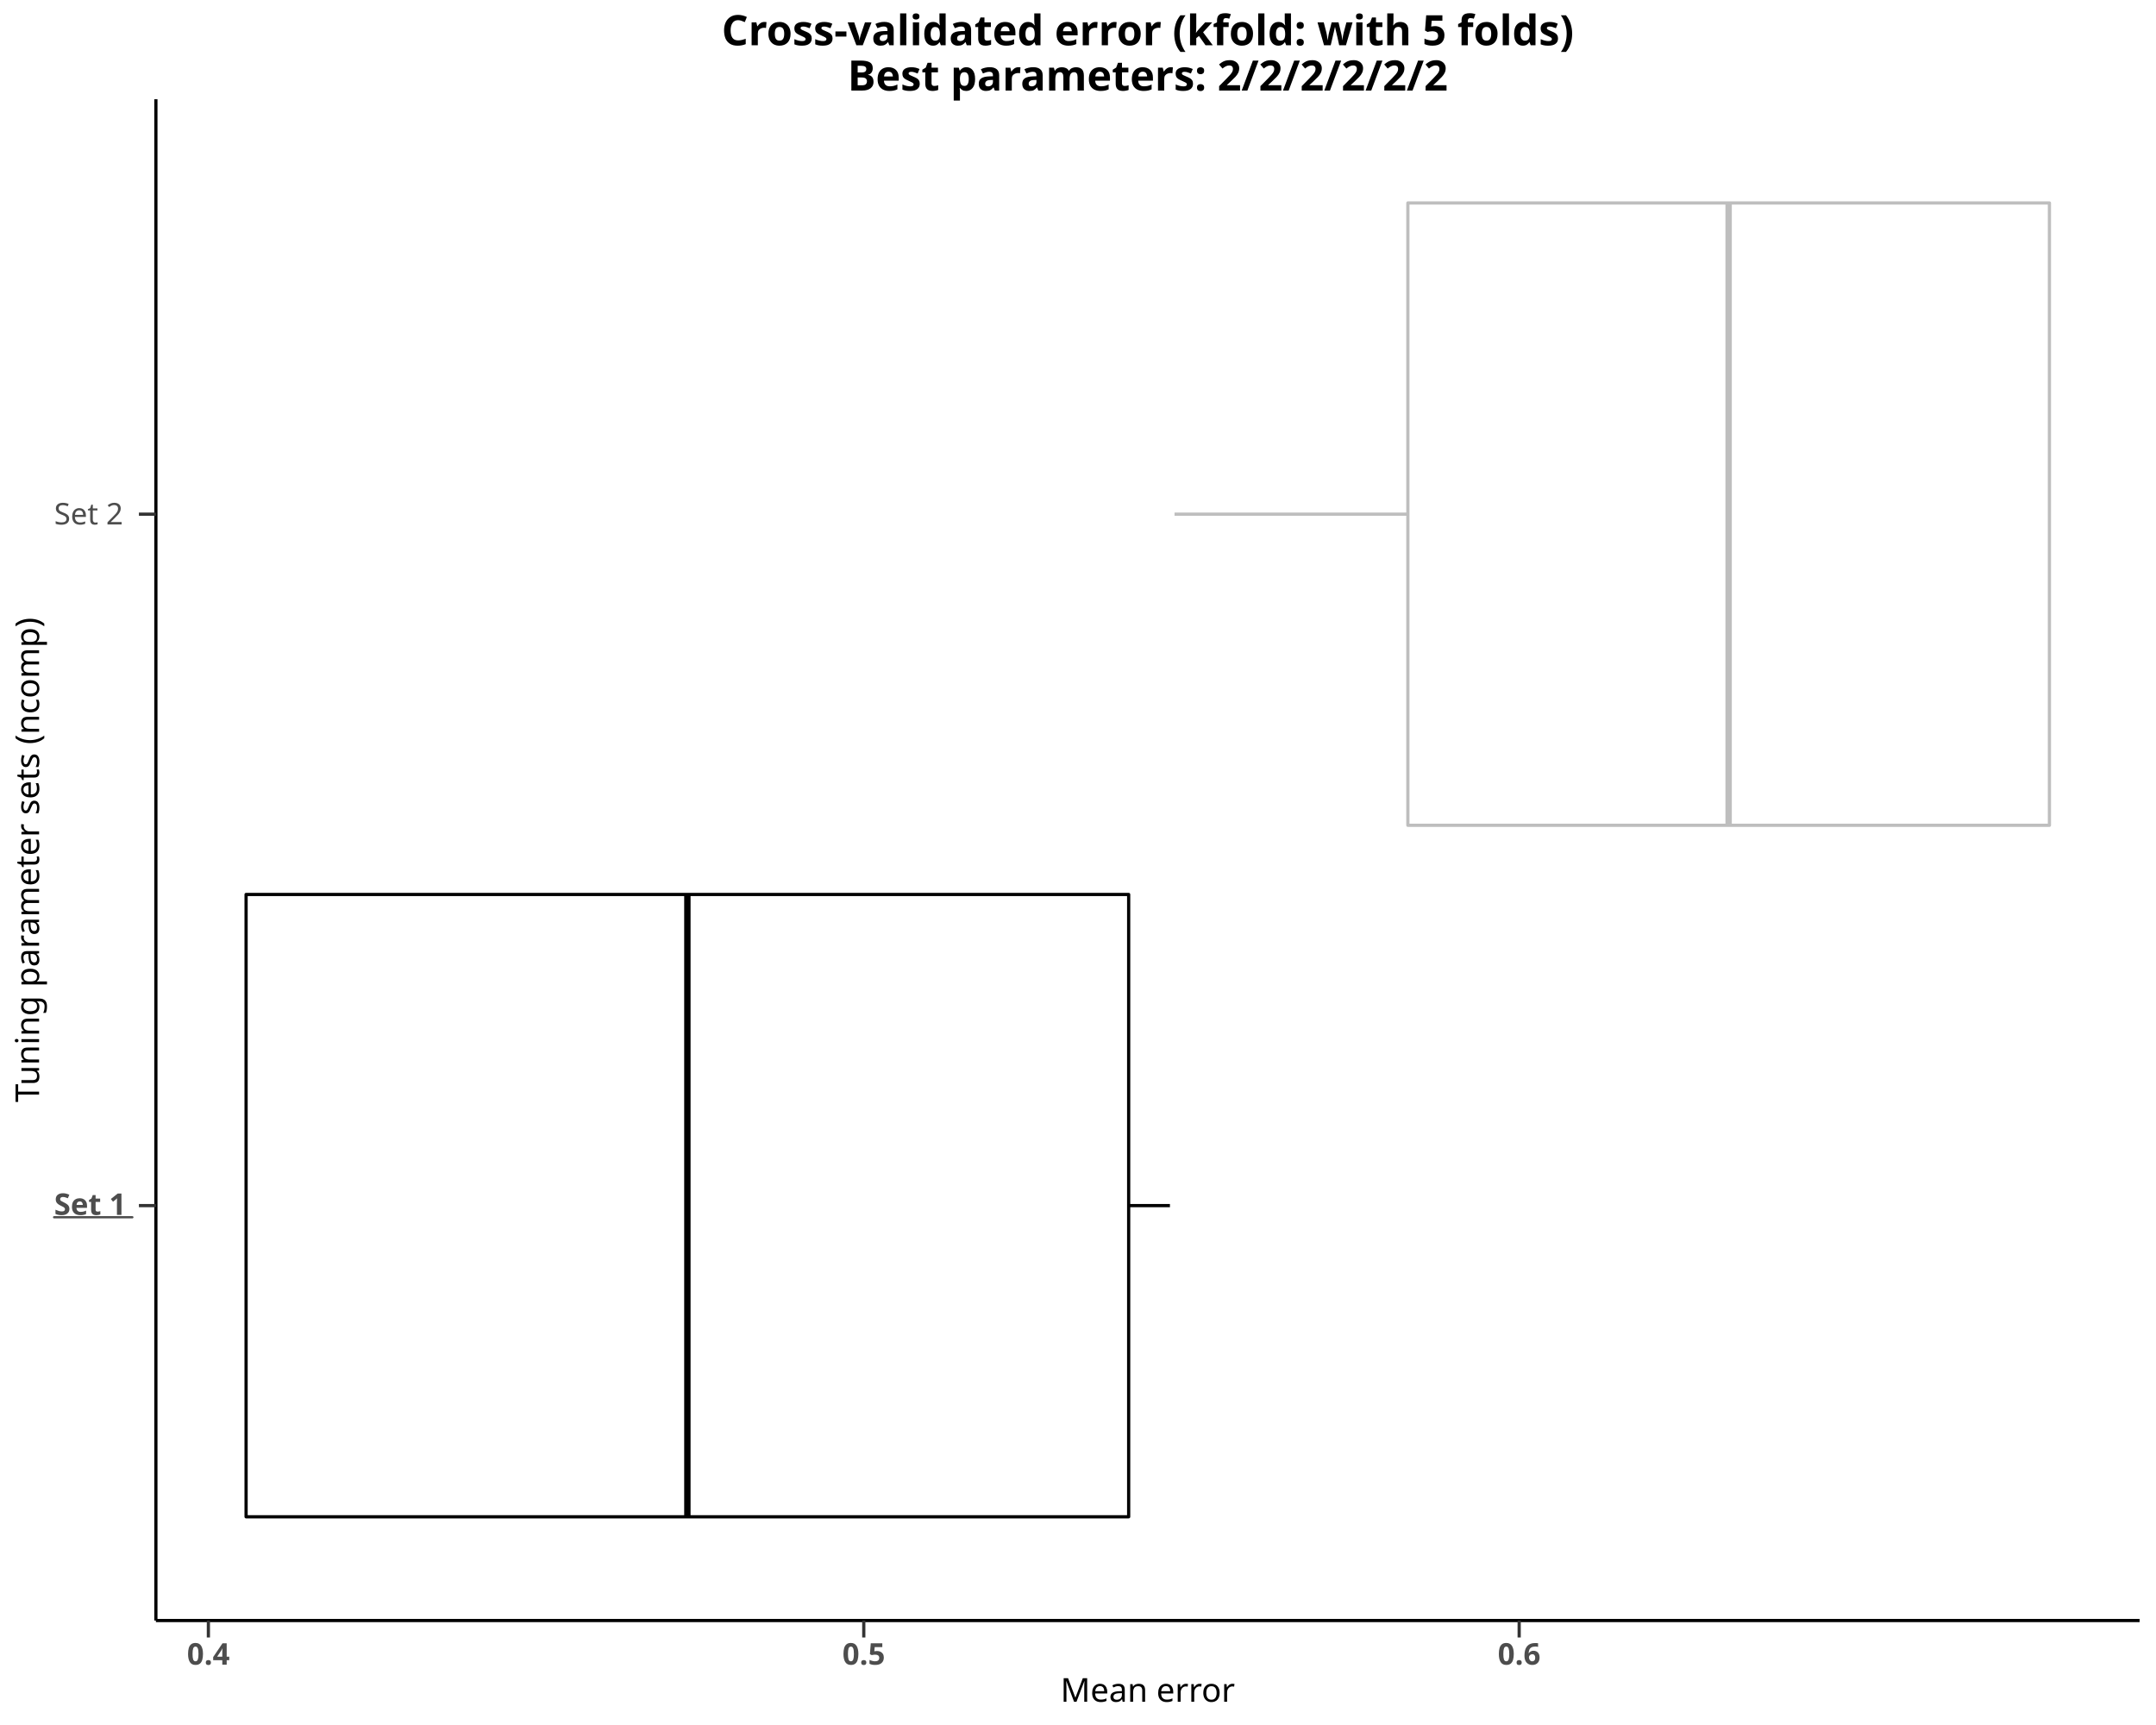
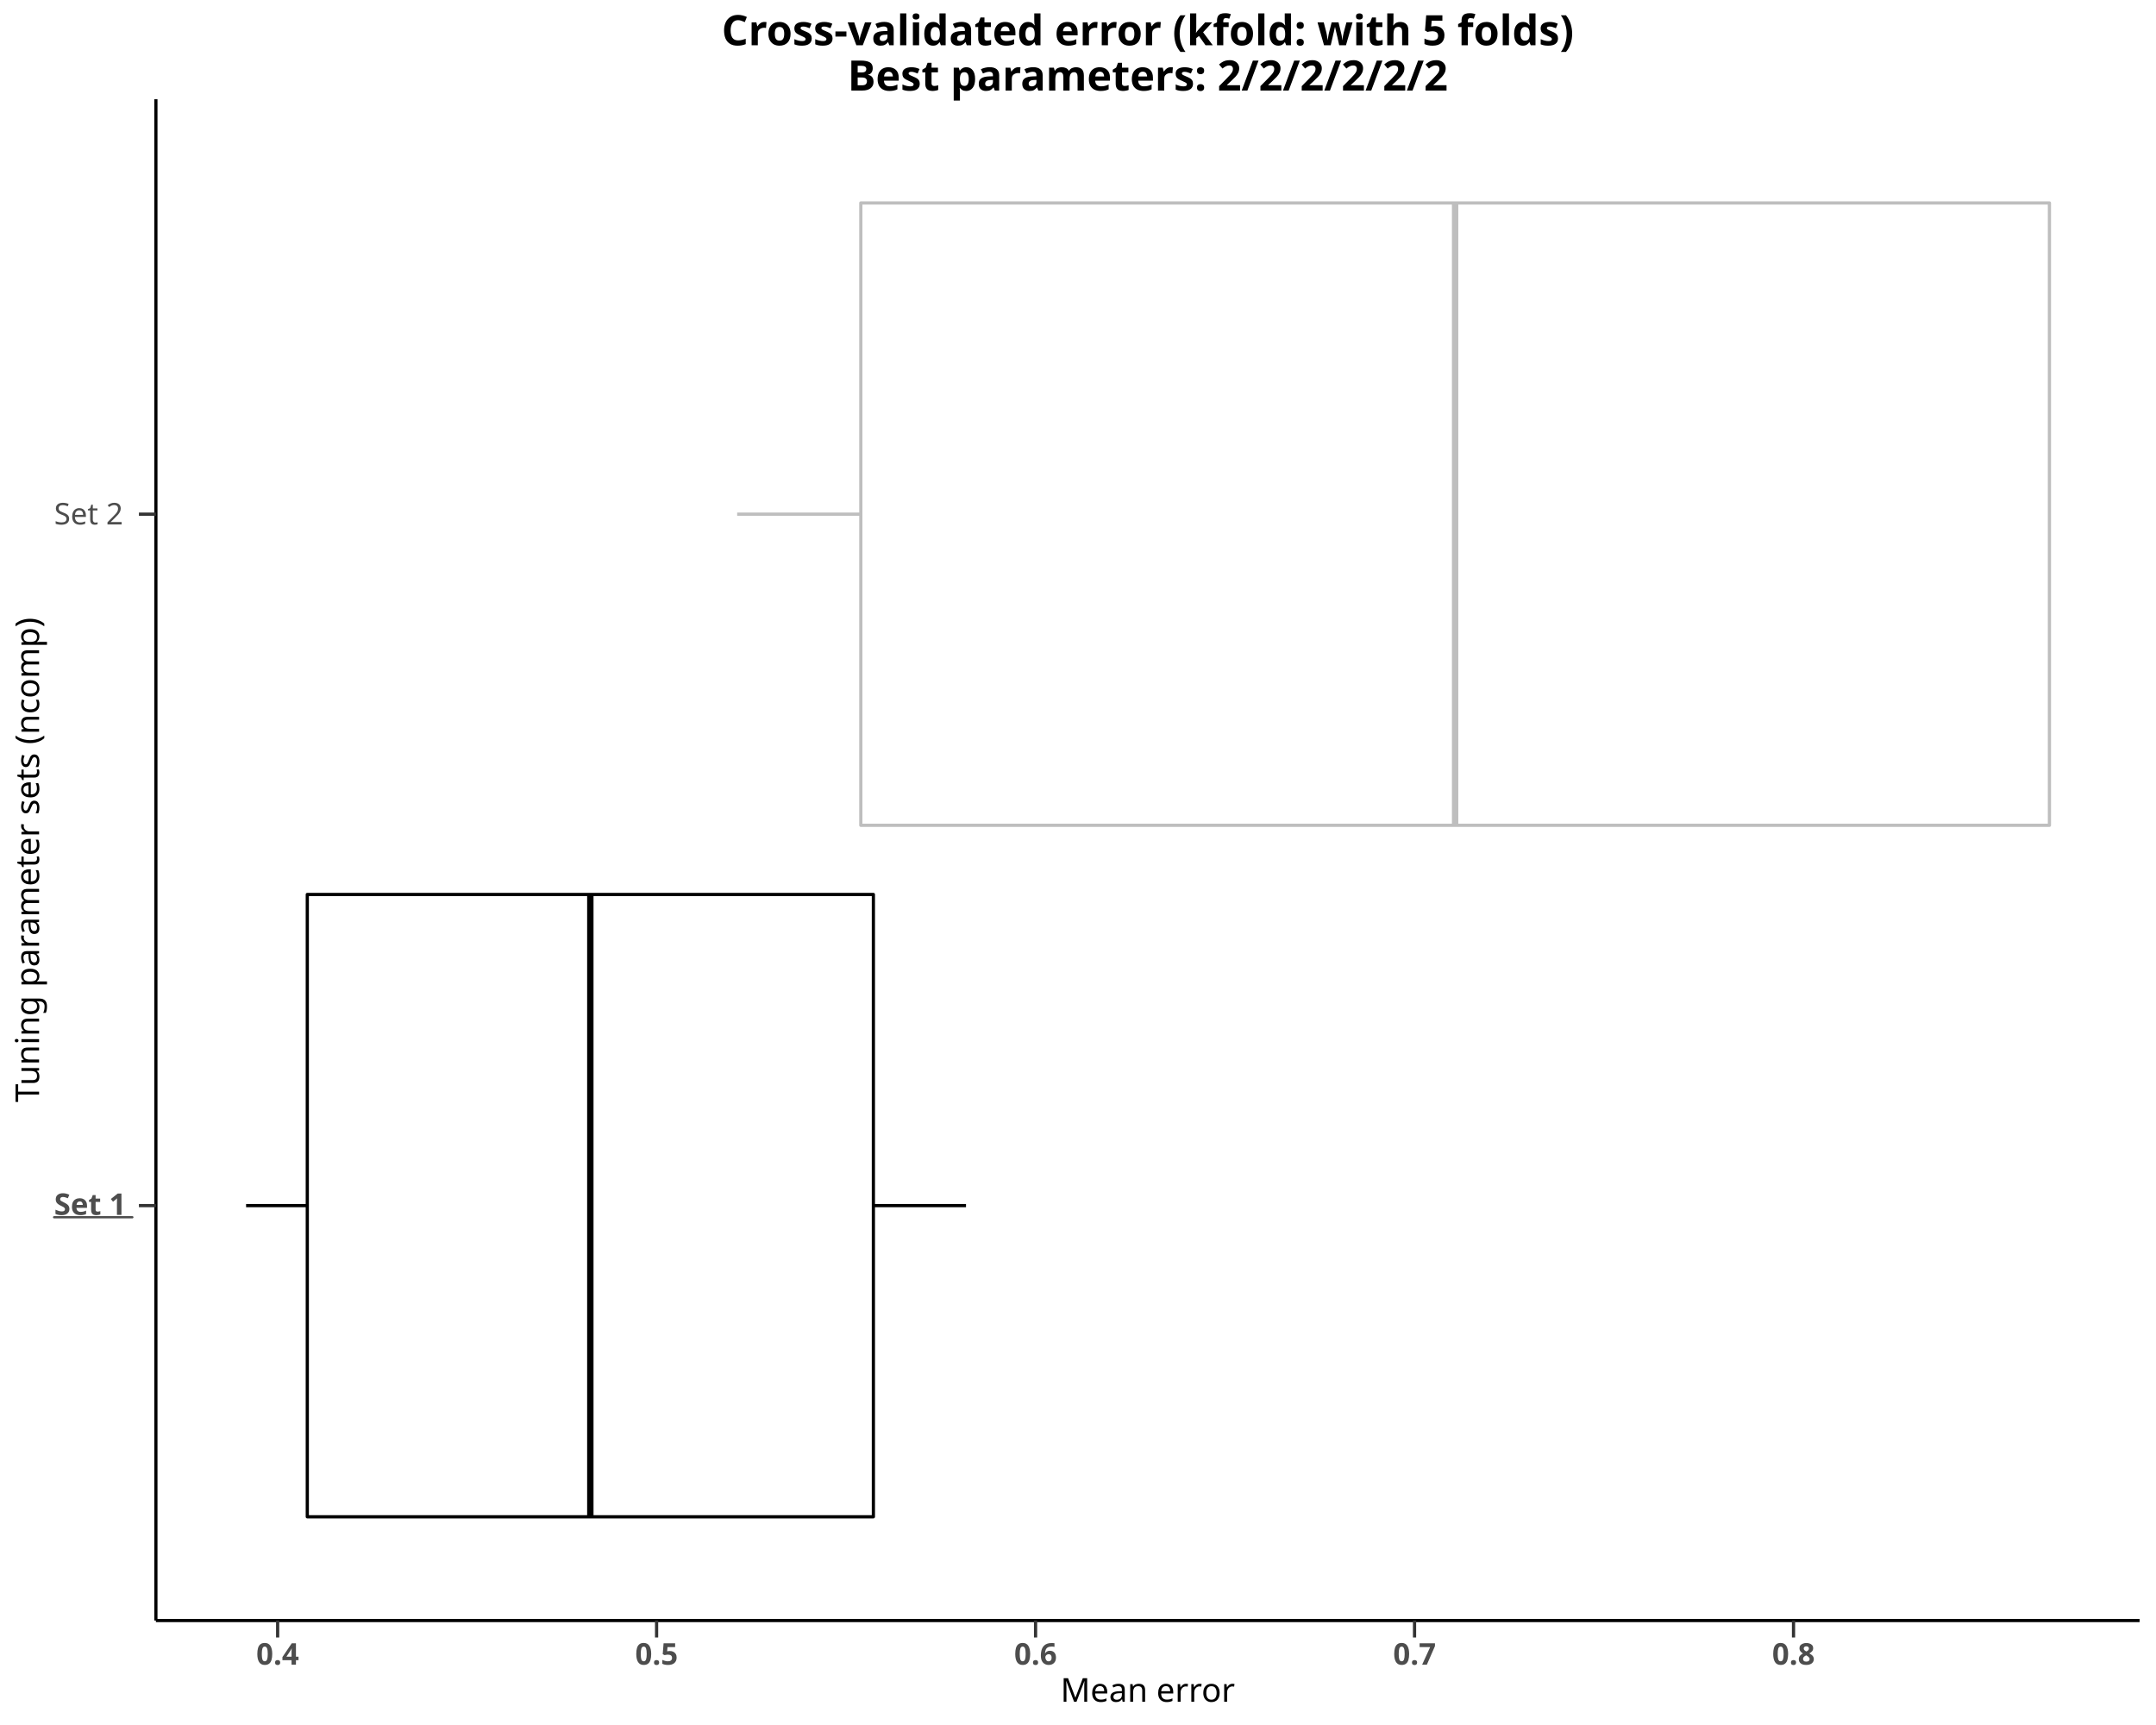
<svg xmlns="http://www.w3.org/2000/svg" class="svglite" data-engine-version="2.0" width="720.00pt" height="576.00pt" viewBox="0 0 720.00 576.00">
  <defs>
    <style type="text/css">
    .svglite line, .svglite polyline, .svglite polygon, .svglite path, .svglite rect, .svglite circle {
      fill: none;
      stroke: #000000;
      stroke-linecap: round;
      stroke-linejoin: round;
      stroke-miterlimit: 10.00;
    }
  </style>
  </defs>
  <rect width="100%" height="100%" style="stroke: none; fill: #FFFFFF;" />
  <defs>
    <clipPath id="cpMC4wMHw3MjAuMDB8MC4wMHw1NzYuMDA=">
      <rect x="0.00" y="0.00" width="720.00" height="576.00" />
    </clipPath>
  </defs>
  <g clip-path="url(#cpMC4wMHw3MjAuMDB8MC4wMHw1NzYuMDA=)">
    <rect x="0.00" y="0.00" width="720.00" height="576.00" style="stroke-width: 1.07; stroke: #FFFFFF; fill: #FFFFFF;" />
  </g>
  <defs>
    <clipPath id="cpNTIuMDZ8NzE0LjUyfDMzLjE0fDU0MS4xMQ==">
      <rect x="52.06" y="33.14" width="662.46" height="507.97" />
    </clipPath>
  </defs>
  <g clip-path="url(#cpNTIuMDZ8NzE0LjUyfDMzLjE0fDU0MS4xMQ==)">
    <rect x="52.06" y="33.14" width="662.46" height="507.97" style="stroke-width: 1.07; stroke: none; fill: #FFFFFF;" />
-     <line x1="376.92" y1="402.57" x2="390.70" y2="402.57" style="stroke-width: 1.07; stroke-linecap: butt;" />
-     <line x1="82.18" y1="402.57" x2="92.18" y2="402.57" style="stroke-width: 1.07; stroke-linecap: butt;" />
-     <polygon points="376.92,506.47 82.18,506.47 82.18,298.67 376.92,298.67 376.92,506.47 " style="stroke-width: 1.07; fill: #FFFFFF;" />
-     <line x1="229.55" y1="506.47" x2="229.55" y2="298.67" style="stroke-width: 2.13; stroke-linecap: butt;" />
-     <line x1="684.41" y1="171.68" x2="649.57" y2="171.68" style="stroke-width: 1.07; stroke: #BEBEBE; stroke-linecap: butt;" />
-     <line x1="470.16" y1="171.68" x2="392.24" y2="171.68" style="stroke-width: 1.07; stroke: #BEBEBE; stroke-linecap: butt;" />
-     <polygon points="684.41,275.58 470.16,275.58 470.16,67.77 684.41,67.77 684.41,275.58 " style="stroke-width: 1.07; stroke: #BEBEBE; fill: #FFFFFF;" />
-     <line x1="577.28" y1="275.58" x2="577.28" y2="67.77" style="stroke-width: 2.13; stroke: #BEBEBE; stroke-linecap: butt;" />
+     <line x1="291.67" y1="402.57" x2="322.60" y2="402.57" style="stroke-width: 1.07; stroke-linecap: butt;" />
+     <line x1="102.62" y1="402.57" x2="82.18" y2="402.57" style="stroke-width: 1.07; stroke-linecap: butt;" />
+     <polygon points="291.67,506.47 102.62,506.47 102.62,298.67 291.67,298.67 291.67,506.47 " style="stroke-width: 1.07; fill: #FFFFFF;" />
+     <line x1="197.14" y1="506.47" x2="197.14" y2="298.67" style="stroke-width: 2.13; stroke-linecap: butt;" />
+     <line x1="684.41" y1="171.68" x2="678.69" y2="171.68" style="stroke-width: 1.07; stroke: #BEBEBE; stroke-linecap: butt;" />
+     <line x1="287.47" y1="171.68" x2="246.18" y2="171.68" style="stroke-width: 1.07; stroke: #BEBEBE; stroke-linecap: butt;" />
+     <polygon points="684.41,275.58 287.47,275.58 287.47,67.77 684.41,67.77 684.41,275.58 " style="stroke-width: 1.07; stroke: #BEBEBE; fill: #FFFFFF;" />
+     <line x1="485.94" y1="275.58" x2="485.94" y2="67.77" style="stroke-width: 2.13; stroke: #BEBEBE; stroke-linecap: butt;" />
  </g>
  <g clip-path="url(#cpMC4wMHw3MjAuMDB8MC4wMHw1NzYuMDA=)">
    <polyline points="52.06,541.11 52.06,33.14 " style="stroke-width: 1.07; stroke-linecap: butt;" />
    <text x="18.07" y="405.67" style="font-size: 10.00px; font-weight: bold; fill: #4D4D4D; font-family: sans;" textLength="26.13px" lengthAdjust="spacingAndGlyphs">Set  1</text>
    <polyline points="18.07,406.46 44.20,406.46 " style="stroke-width: 0.75; stroke: #4D4D4D;" />
    <text x="18.07" y="175.12" style="font-size: 10.00px; fill: #4D4D4D; font-family: sans;" textLength="26.13px" lengthAdjust="spacingAndGlyphs">Set  2</text>
    <polyline points="46.39,402.57 52.06,402.57 " style="stroke-width: 1.07; stroke: #333333; stroke-linecap: butt;" />
    <polyline points="46.39,171.68 52.06,171.68 " style="stroke-width: 1.07; stroke: #333333; stroke-linecap: butt;" />
    <polyline points="52.06,541.11 714.52,541.11 " style="stroke-width: 1.07; stroke-linecap: butt;" />
-     <polyline points="69.59,546.78 69.59,541.11 " style="stroke-width: 1.07; stroke: #333333; stroke-linecap: butt;" />
-     <polyline points="288.46,546.78 288.46,541.11 " style="stroke-width: 1.07; stroke: #333333; stroke-linecap: butt;" />
-     <polyline points="507.33,546.78 507.33,541.11 " style="stroke-width: 1.07; stroke: #333333; stroke-linecap: butt;" />
-     <text x="69.59" y="555.85" text-anchor="middle" style="font-size: 10.00px; font-weight: bold; fill: #4D4D4D; font-family: sans;" textLength="13.90px" lengthAdjust="spacingAndGlyphs">0.4</text>
-     <text x="288.46" y="555.85" text-anchor="middle" style="font-size: 10.00px; font-weight: bold; fill: #4D4D4D; font-family: sans;" textLength="13.90px" lengthAdjust="spacingAndGlyphs">0.5</text>
-     <text x="507.33" y="555.85" text-anchor="middle" style="font-size: 10.00px; font-weight: bold; fill: #4D4D4D; font-family: sans;" textLength="13.90px" lengthAdjust="spacingAndGlyphs">0.6</text>
+     <polyline points="92.72,546.78 92.72,541.11 " style="stroke-width: 1.07; stroke: #333333; stroke-linecap: butt;" />
+     <polyline points="219.27,546.78 219.27,541.11 " style="stroke-width: 1.07; stroke: #333333; stroke-linecap: butt;" />
+     <polyline points="345.83,546.78 345.83,541.11 " style="stroke-width: 1.07; stroke: #333333; stroke-linecap: butt;" />
+     <polyline points="472.39,546.78 472.39,541.11 " style="stroke-width: 1.07; stroke: #333333; stroke-linecap: butt;" />
+     <polyline points="598.95,546.78 598.95,541.11 " style="stroke-width: 1.07; stroke: #333333; stroke-linecap: butt;" />
+     <text x="92.72" y="555.85" text-anchor="middle" style="font-size: 10.00px; font-weight: bold; fill: #4D4D4D; font-family: sans;" textLength="13.90px" lengthAdjust="spacingAndGlyphs">0.4</text>
+     <text x="219.27" y="555.85" text-anchor="middle" style="font-size: 10.00px; font-weight: bold; fill: #4D4D4D; font-family: sans;" textLength="13.90px" lengthAdjust="spacingAndGlyphs">0.5</text>
+     <text x="345.83" y="555.85" text-anchor="middle" style="font-size: 10.00px; font-weight: bold; fill: #4D4D4D; font-family: sans;" textLength="13.90px" lengthAdjust="spacingAndGlyphs">0.6</text>
+     <text x="472.39" y="555.85" text-anchor="middle" style="font-size: 10.00px; font-weight: bold; fill: #4D4D4D; font-family: sans;" textLength="13.90px" lengthAdjust="spacingAndGlyphs">0.7</text>
+     <text x="598.95" y="555.85" text-anchor="middle" style="font-size: 10.00px; font-weight: bold; fill: #4D4D4D; font-family: sans;" textLength="13.90px" lengthAdjust="spacingAndGlyphs">0.8</text>
    <text x="383.29" y="568.24" text-anchor="middle" style="font-size: 11.00px; font-family: sans;" textLength="53.80px" lengthAdjust="spacingAndGlyphs">Mean error</text>
    <text transform="translate(13.05,287.12) rotate(-90)" text-anchor="middle" style="font-size: 11.00px; font-family: sans;" textLength="153.48px" lengthAdjust="spacingAndGlyphs">Tuning parameter sets (ncomp)</text>
    <text x="383.29" y="15.11" text-anchor="middle" style="font-size: 14.00px; font-weight: bold; font-family: sans;" textLength="251.34px" lengthAdjust="spacingAndGlyphs">Cross-validated error (kfold: with 5 folds)</text>
    <text x="383.29" y="30.23" text-anchor="middle" style="font-size: 14.00px; font-weight: bold; font-family: sans;" textLength="176.68px" lengthAdjust="spacingAndGlyphs">Best parameters: 2/2/2/2/2/2</text>
  </g>
</svg>
